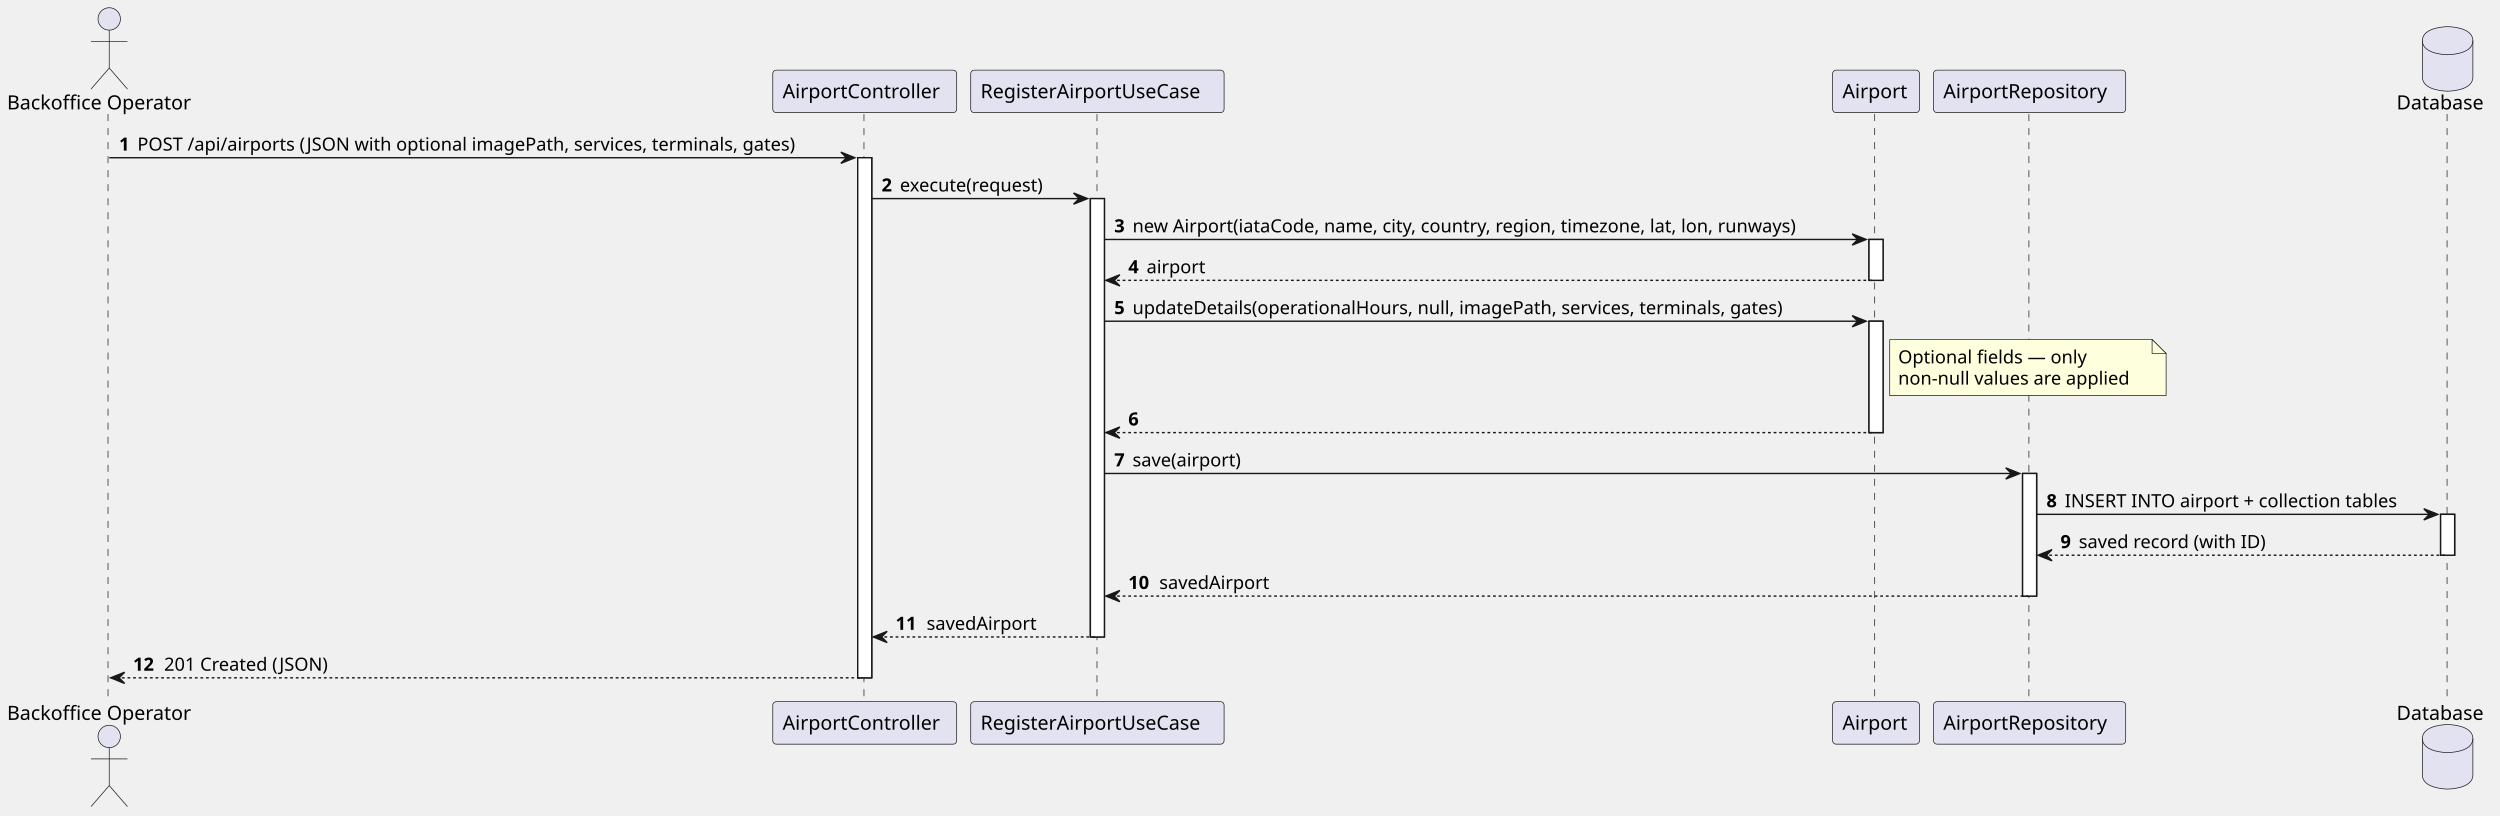
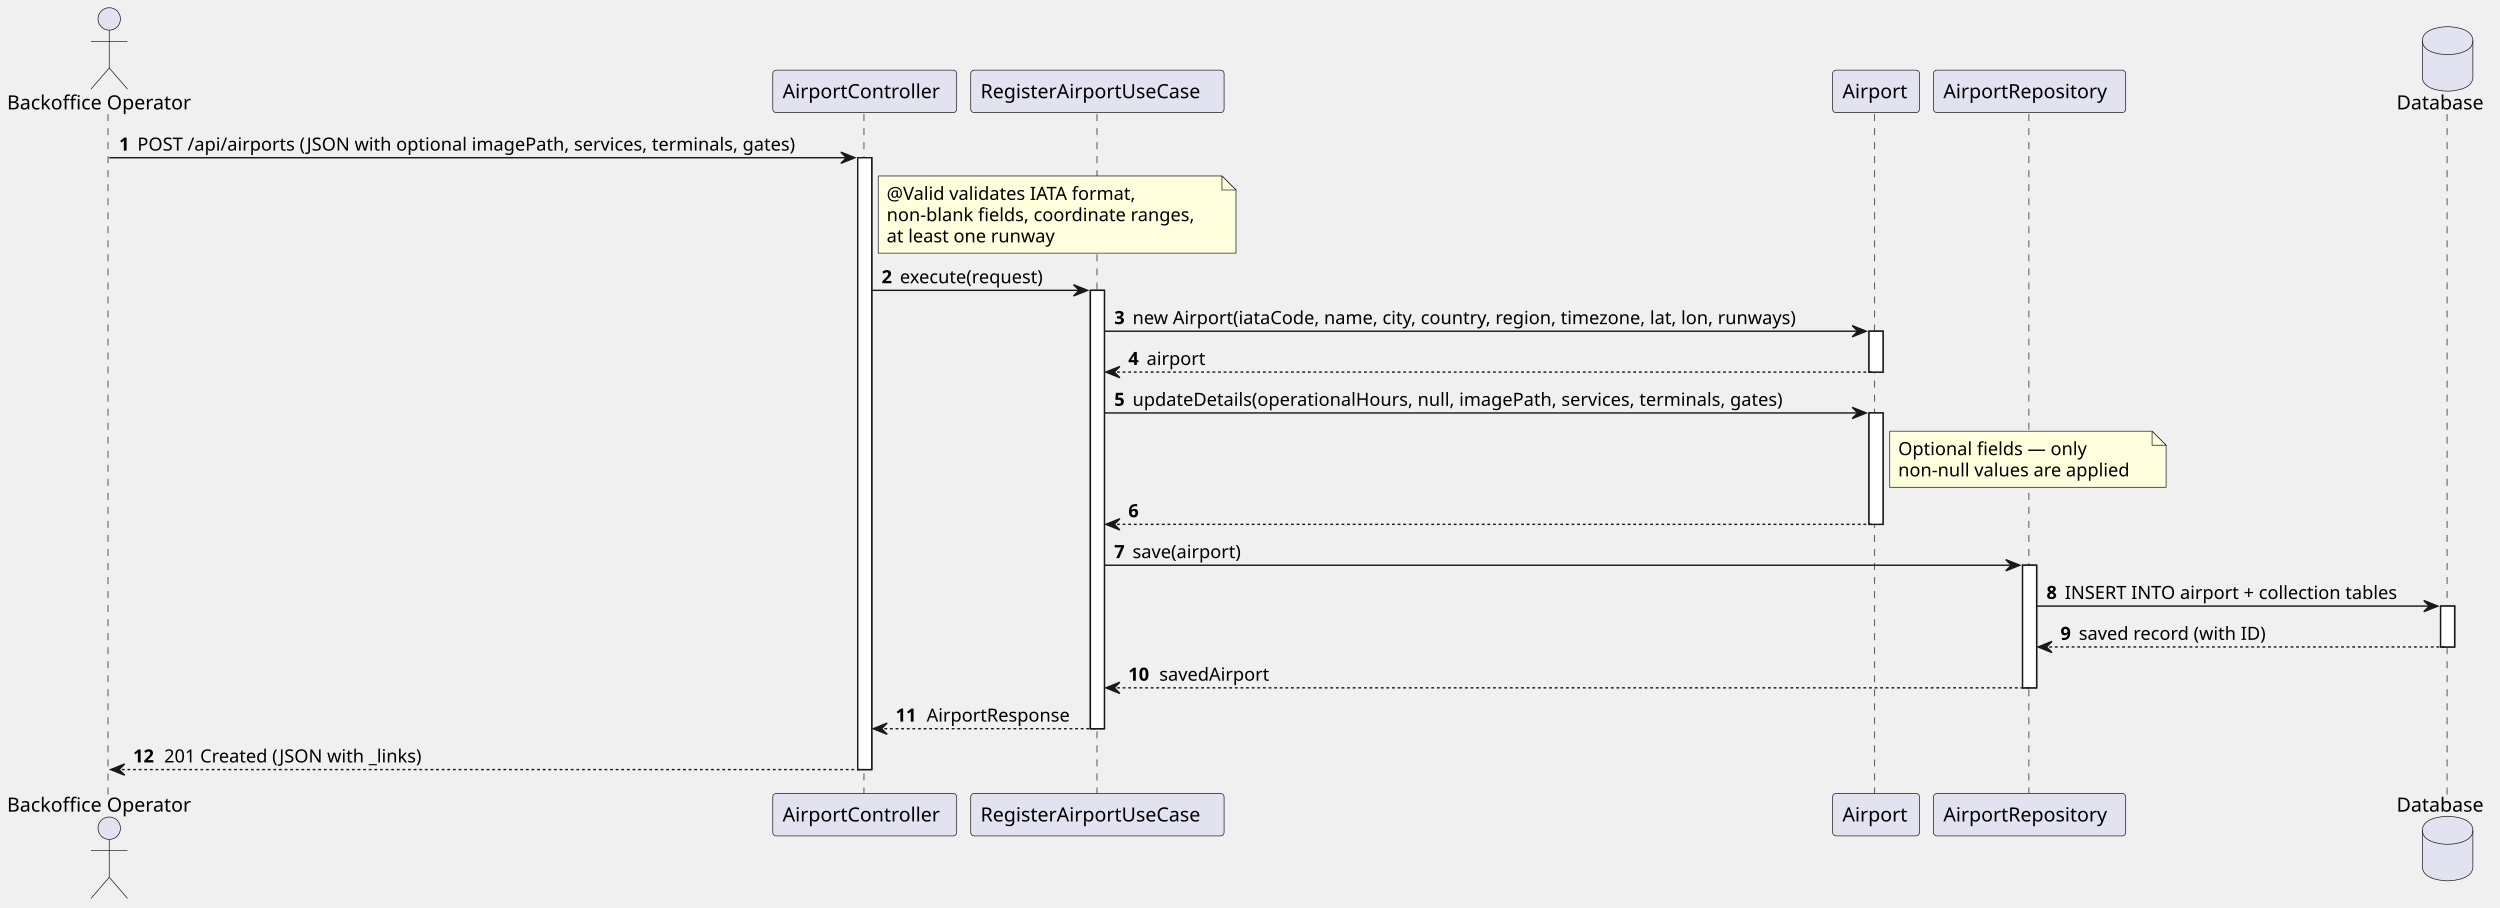
- <svg xmlns="http://www.w3.org/2000/svg" contentStyleType="text/css" data-diagram-type="SEQUENCE" height="581px" preserveAspectRatio="none" style="width:1782px;height:581px;background:#FFFFFF;" version="1.1" viewBox="0 0 1782 581" width="1782px" zoomAndPan="magnify">
+ <svg xmlns="http://www.w3.org/2000/svg" contentStyleType="text/css" data-diagram-type="SEQUENCE" height="647px" preserveAspectRatio="none" style="width:1782px;height:647px;background:#FFFFFF;" version="1.1" viewBox="0 0 1782 647" width="1782px" zoomAndPan="magnify">
  <defs />
  <g>
    <g>
-       <rect fill="#FFFFFF" height="370.727" style="stroke:#181818;stroke-width:1;" width="10" x="611.38" y="112.43" />
-     </g>
-     <g>
-       <rect fill="#FFFFFF" height="312.461" style="stroke:#181818;stroke-width:1;" width="10" x="777.229" y="141.562" />
-     </g>
-     <g>
-       <rect fill="#FFFFFF" height="29.133" style="stroke:#181818;stroke-width:1;" width="10" x="1332.241" y="170.695" />
-     </g>
-     <g>
-       <rect fill="#FFFFFF" height="79.398" style="stroke:#181818;stroke-width:1;" width="10" x="1332.241" y="228.961" />
-     </g>
-     <g>
-       <rect fill="#FFFFFF" height="87.398" style="stroke:#181818;stroke-width:1;" width="10" x="1441.697" y="337.492" />
-     </g>
-     <g>
-       <rect fill="#FFFFFF" height="29.133" style="stroke:#181818;stroke-width:1;" width="10" x="1739.668" y="366.625" />
+       <rect fill="#FFFFFF" height="436.125" style="stroke:#181818;stroke-width:1;" width="10" x="611.38" y="112.43" />
+     </g>
+     <g>
+       <rect fill="#FFFFFF" height="312.461" style="stroke:#181818;stroke-width:1;" width="10" x="777.229" y="206.961" />
+     </g>
+     <g>
+       <rect fill="#FFFFFF" height="29.133" style="stroke:#181818;stroke-width:1;" width="10" x="1332.241" y="236.094" />
+     </g>
+     <g>
+       <rect fill="#FFFFFF" height="79.398" style="stroke:#181818;stroke-width:1;" width="10" x="1332.241" y="294.359" />
+     </g>
+     <g>
+       <rect fill="#FFFFFF" height="87.398" style="stroke:#181818;stroke-width:1;" width="10" x="1441.697" y="402.891" />
+     </g>
+     <g>
+       <rect fill="#FFFFFF" height="29.133" style="stroke:#181818;stroke-width:1;" width="10" x="1739.668" y="432.023" />
    </g>
    <g class="participant-lifeline" data-entity-uid="part1" data-qualified-name="BO" id="part1-lifeline">
      <g>
-         <rect fill="#000000" fill-opacity="0" height="419.859" width="8" x="73.863" y="81.297" />
-         <line style="stroke:#181818;stroke-width:0.5;stroke-dasharray:5,5;" x1="77" x2="77" y1="81.297" y2="501.156" />
+         <rect fill="#000000" fill-opacity="0" height="485.258" width="8" x="73.863" y="81.297" />
+         <line style="stroke:#181818;stroke-width:0.5;stroke-dasharray:5,5;" x1="77" x2="77" y1="81.297" y2="566.555" />
      </g>
    </g>
    <g class="participant-lifeline" data-entity-uid="part2" data-qualified-name="Ctrl" id="part2-lifeline">
      <g>
-         <rect fill="#000000" fill-opacity="0" height="419.859" width="8" x="612.38" y="81.297" />
-         <line style="stroke:#181818;stroke-width:0.5;stroke-dasharray:5,5;" x1="615.833" x2="615.833" y1="81.297" y2="501.156" />
+         <rect fill="#000000" fill-opacity="0" height="485.258" width="8" x="612.38" y="81.297" />
+         <line style="stroke:#181818;stroke-width:0.5;stroke-dasharray:5,5;" x1="615.833" x2="615.833" y1="81.297" y2="566.555" />
      </g>
    </g>
    <g class="participant-lifeline" data-entity-uid="part3" data-qualified-name="UC" id="part3-lifeline">
      <g>
-         <rect fill="#000000" fill-opacity="0" height="419.859" width="8" x="778.229" y="81.297" />
-         <line style="stroke:#181818;stroke-width:0.5;stroke-dasharray:5,5;" x1="781.926" x2="781.926" y1="81.297" y2="501.156" />
+         <rect fill="#000000" fill-opacity="0" height="485.258" width="8" x="778.229" y="81.297" />
+         <line style="stroke:#181818;stroke-width:0.5;stroke-dasharray:5,5;" x1="781.926" x2="781.926" y1="81.297" y2="566.555" />
      </g>
    </g>
    <g class="participant-lifeline" data-entity-uid="part4" data-qualified-name="Entity" id="part4-lifeline">
      <g>
-         <rect fill="#000000" fill-opacity="0" height="419.859" width="8" x="1333.241" y="81.297" />
-         <line style="stroke:#181818;stroke-width:0.5;stroke-dasharray:5,5;" x1="1336.281" x2="1336.281" y1="81.297" y2="501.156" />
+         <rect fill="#000000" fill-opacity="0" height="485.258" width="8" x="1333.241" y="81.297" />
+         <line style="stroke:#181818;stroke-width:0.5;stroke-dasharray:5,5;" x1="1336.281" x2="1336.281" y1="81.297" y2="566.555" />
      </g>
    </g>
    <g class="participant-lifeline" data-entity-uid="part5" data-qualified-name="Repo" id="part5-lifeline">
      <g>
-         <rect fill="#000000" fill-opacity="0" height="419.859" width="8" x="1442.697" y="81.297" />
-         <line style="stroke:#181818;stroke-width:0.5;stroke-dasharray:5,5;" x1="1446.201" x2="1446.201" y1="81.297" y2="501.156" />
+         <rect fill="#000000" fill-opacity="0" height="485.258" width="8" x="1442.697" y="81.297" />
+         <line style="stroke:#181818;stroke-width:0.5;stroke-dasharray:5,5;" x1="1446.201" x2="1446.201" y1="81.297" y2="566.555" />
      </g>
    </g>
    <g class="participant-lifeline" data-entity-uid="part6" data-qualified-name="DB" id="part6-lifeline">
      <g>
-         <rect fill="#000000" fill-opacity="0" height="419.859" width="8" x="1740.668" y="81.297" />
-         <line style="stroke:#181818;stroke-width:0.5;stroke-dasharray:5,5;" x1="1744.267" x2="1744.267" y1="81.297" y2="501.156" />
+         <rect fill="#000000" fill-opacity="0" height="485.258" width="8" x="1740.668" y="81.297" />
+         <line style="stroke:#181818;stroke-width:0.5;stroke-dasharray:5,5;" x1="1744.267" x2="1744.267" y1="81.297" y2="566.555" />
      </g>
    </g>
    <g class="participant participant-head" data-entity-uid="part1" data-qualified-name="BO" id="part1-head">
      <text fill="#000000" font-family="sans-serif" font-size="14" lengthAdjust="spacing" textLength="139.727" x="5" y="77.995">Backoffice Operator</text>
      <ellipse cx="77.863" cy="13.5" fill="#E2E2F0" rx="8" ry="8" style="stroke:#181818;stroke-width:0.5;" />
      <path d="M77.863,21.5 L77.863,48.5 M64.863,29.5 L90.863,29.5 M77.863,48.5 L64.863,63.5 M77.863,48.5 L90.863,63.5" fill="none" style="stroke:#181818;stroke-width:0.5;" />
    </g>
    <g class="participant participant-tail" data-entity-uid="part1" data-qualified-name="BO" id="part1-tail">
-       <text fill="#000000" font-family="sans-serif" font-size="14" lengthAdjust="spacing" textLength="139.727" x="5" y="513.151">Backoffice Operator</text>
-       <ellipse cx="77.863" cy="524.953" fill="#E2E2F0" rx="8" ry="8" style="stroke:#181818;stroke-width:0.5;" />
-       <path d="M77.863,532.953 L77.863,559.953 M64.863,540.953 L90.863,540.953 M77.863,559.953 L64.863,574.953 M77.863,559.953 L90.863,574.953" fill="none" style="stroke:#181818;stroke-width:0.5;" />
+       <text fill="#000000" font-family="sans-serif" font-size="14" lengthAdjust="spacing" textLength="139.727" x="5" y="578.55">Backoffice Operator</text>
+       <ellipse cx="77.863" cy="590.352" fill="#E2E2F0" rx="8" ry="8" style="stroke:#181818;stroke-width:0.5;" />
+       <path d="M77.863,598.352 L77.863,625.352 M64.863,606.352 L90.863,606.352 M77.863,625.352 L64.863,640.352 M77.863,625.352 L90.863,640.352" fill="none" style="stroke:#181818;stroke-width:0.5;" />
    </g>
    <g class="participant participant-head" data-entity-uid="part2" data-qualified-name="Ctrl" id="part2-head">
      <rect fill="#E2E2F0" height="30.297" rx="2.5" ry="2.5" style="stroke:#181818;stroke-width:0.5;" width="131.093" x="550.833" y="50" />
      <text fill="#000000" font-family="sans-serif" font-size="14" lengthAdjust="spacing" textLength="117.093" x="557.833" y="69.995">AirportController</text>
    </g>
    <g class="participant participant-tail" data-entity-uid="part2" data-qualified-name="Ctrl" id="part2-tail">
-       <rect fill="#E2E2F0" height="30.297" rx="2.5" ry="2.5" style="stroke:#181818;stroke-width:0.5;" width="131.093" x="550.833" y="500.156" />
-       <text fill="#000000" font-family="sans-serif" font-size="14" lengthAdjust="spacing" textLength="117.093" x="557.833" y="520.151">AirportController</text>
+       <rect fill="#E2E2F0" height="30.297" rx="2.5" ry="2.5" style="stroke:#181818;stroke-width:0.5;" width="131.093" x="550.833" y="565.555" />
+       <text fill="#000000" font-family="sans-serif" font-size="14" lengthAdjust="spacing" textLength="117.093" x="557.833" y="585.55">AirportController</text>
    </g>
    <g class="participant participant-head" data-entity-uid="part3" data-qualified-name="UC" id="part3-head">
      <rect fill="#E2E2F0" height="30.297" rx="2.5" ry="2.5" style="stroke:#181818;stroke-width:0.5;" width="180.606" x="691.926" y="50" />
      <text fill="#000000" font-family="sans-serif" font-size="14" lengthAdjust="spacing" textLength="166.606" x="698.926" y="69.995">RegisterAirportUseCase</text>
    </g>
    <g class="participant participant-tail" data-entity-uid="part3" data-qualified-name="UC" id="part3-tail">
-       <rect fill="#E2E2F0" height="30.297" rx="2.5" ry="2.5" style="stroke:#181818;stroke-width:0.5;" width="180.606" x="691.926" y="500.156" />
-       <text fill="#000000" font-family="sans-serif" font-size="14" lengthAdjust="spacing" textLength="166.606" x="698.926" y="520.151">RegisterAirportUseCase</text>
+       <rect fill="#E2E2F0" height="30.297" rx="2.5" ry="2.5" style="stroke:#181818;stroke-width:0.5;" width="180.606" x="691.926" y="565.555" />
+       <text fill="#000000" font-family="sans-serif" font-size="14" lengthAdjust="spacing" textLength="166.606" x="698.926" y="585.55">RegisterAirportUseCase</text>
    </g>
    <g class="participant participant-head" data-entity-uid="part4" data-qualified-name="Entity" id="part4-head">
      <rect fill="#E2E2F0" height="30.297" rx="2.5" ry="2.5" style="stroke:#181818;stroke-width:0.5;" width="61.92" x="1306.281" y="50" />
      <text fill="#000000" font-family="sans-serif" font-size="14" lengthAdjust="spacing" textLength="47.92" x="1313.281" y="69.995">Airport</text>
    </g>
    <g class="participant participant-tail" data-entity-uid="part4" data-qualified-name="Entity" id="part4-tail">
-       <rect fill="#E2E2F0" height="30.297" rx="2.5" ry="2.5" style="stroke:#181818;stroke-width:0.5;" width="61.92" x="1306.281" y="500.156" />
-       <text fill="#000000" font-family="sans-serif" font-size="14" lengthAdjust="spacing" textLength="47.92" x="1313.281" y="520.151">Airport</text>
+       <rect fill="#E2E2F0" height="30.297" rx="2.5" ry="2.5" style="stroke:#181818;stroke-width:0.5;" width="61.92" x="1306.281" y="565.555" />
+       <text fill="#000000" font-family="sans-serif" font-size="14" lengthAdjust="spacing" textLength="47.92" x="1313.281" y="585.55">Airport</text>
    </g>
    <g class="participant participant-head" data-entity-uid="part5" data-qualified-name="Repo" id="part5-head">
      <rect fill="#E2E2F0" height="30.297" rx="2.5" ry="2.5" style="stroke:#181818;stroke-width:0.5;" width="136.992" x="1378.201" y="50" />
      <text fill="#000000" font-family="sans-serif" font-size="14" lengthAdjust="spacing" textLength="122.992" x="1385.201" y="69.995">AirportRepository</text>
    </g>
    <g class="participant participant-tail" data-entity-uid="part5" data-qualified-name="Repo" id="part5-tail">
-       <rect fill="#E2E2F0" height="30.297" rx="2.5" ry="2.5" style="stroke:#181818;stroke-width:0.5;" width="136.992" x="1378.201" y="500.156" />
-       <text fill="#000000" font-family="sans-serif" font-size="14" lengthAdjust="spacing" textLength="122.992" x="1385.201" y="520.151">AirportRepository</text>
+       <rect fill="#E2E2F0" height="30.297" rx="2.5" ry="2.5" style="stroke:#181818;stroke-width:0.5;" width="136.992" x="1378.201" y="565.555" />
+       <text fill="#000000" font-family="sans-serif" font-size="14" lengthAdjust="spacing" textLength="122.992" x="1385.201" y="585.55">AirportRepository</text>
    </g>
    <g class="participant participant-head" data-entity-uid="part6" data-qualified-name="DB" id="part6-head">
      <text fill="#000000" font-family="sans-serif" font-size="14" lengthAdjust="spacing" textLength="66.801" x="1708.267" y="77.995">Database</text>
      <path d="M1726.668,29 C1726.668,19 1744.668,19 1744.668,19 C1744.668,19 1762.668,19 1762.668,29 L1762.668,55 C1762.668,65 1744.668,65 1744.668,65 C1744.668,65 1726.668,65 1726.668,55 L1726.668,29" fill="#E2E2F0" style="stroke:#181818;stroke-width:0.5;" />
      <path d="M1726.668,29 C1726.668,39 1744.668,39 1744.668,39 C1744.668,39 1762.668,39 1762.668,29" fill="none" style="stroke:#181818;stroke-width:0.5;" />
    </g>
    <g class="participant participant-tail" data-entity-uid="part6" data-qualified-name="DB" id="part6-tail">
-       <text fill="#000000" font-family="sans-serif" font-size="14" lengthAdjust="spacing" textLength="66.801" x="1708.267" y="513.151">Database</text>
-       <path d="M1726.668,526.453 C1726.668,516.453 1744.668,516.453 1744.668,516.453 C1744.668,516.453 1762.668,516.453 1762.668,526.453 L1762.668,552.453 C1762.668,562.453 1744.668,562.453 1744.668,562.453 C1744.668,562.453 1726.668,562.453 1726.668,552.453 L1726.668,526.453" fill="#E2E2F0" style="stroke:#181818;stroke-width:0.5;" />
-       <path d="M1726.668,526.453 C1726.668,536.453 1744.668,536.453 1744.668,536.453 C1744.668,536.453 1762.668,536.453 1762.668,526.453" fill="none" style="stroke:#181818;stroke-width:0.5;" />
-     </g>
-     <g>
-       <rect fill="#FFFFFF" height="370.727" style="stroke:#181818;stroke-width:1;" width="10" x="611.38" y="112.43" />
-     </g>
-     <g>
-       <rect fill="#FFFFFF" height="312.461" style="stroke:#181818;stroke-width:1;" width="10" x="777.229" y="141.562" />
-     </g>
-     <g>
-       <rect fill="#FFFFFF" height="29.133" style="stroke:#181818;stroke-width:1;" width="10" x="1332.241" y="170.695" />
-     </g>
-     <g>
-       <rect fill="#FFFFFF" height="79.398" style="stroke:#181818;stroke-width:1;" width="10" x="1332.241" y="228.961" />
-     </g>
-     <g>
-       <rect fill="#FFFFFF" height="87.398" style="stroke:#181818;stroke-width:1;" width="10" x="1441.697" y="337.492" />
-     </g>
-     <g>
-       <rect fill="#FFFFFF" height="29.133" style="stroke:#181818;stroke-width:1;" width="10" x="1739.668" y="366.625" />
+       <text fill="#000000" font-family="sans-serif" font-size="14" lengthAdjust="spacing" textLength="66.801" x="1708.267" y="578.55">Database</text>
+       <path d="M1726.668,591.852 C1726.668,581.852 1744.668,581.852 1744.668,581.852 C1744.668,581.852 1762.668,581.852 1762.668,591.852 L1762.668,617.852 C1762.668,627.852 1744.668,627.852 1744.668,627.852 C1744.668,627.852 1726.668,627.852 1726.668,617.852 L1726.668,591.852" fill="#E2E2F0" style="stroke:#181818;stroke-width:0.5;" />
+       <path d="M1726.668,591.852 C1726.668,601.852 1744.668,601.852 1744.668,601.852 C1744.668,601.852 1762.668,601.852 1762.668,591.852" fill="none" style="stroke:#181818;stroke-width:0.5;" />
+     </g>
+     <g>
+       <rect fill="#FFFFFF" height="436.125" style="stroke:#181818;stroke-width:1;" width="10" x="611.38" y="112.43" />
+     </g>
+     <g>
+       <rect fill="#FFFFFF" height="312.461" style="stroke:#181818;stroke-width:1;" width="10" x="777.229" y="206.961" />
+     </g>
+     <g>
+       <rect fill="#FFFFFF" height="29.133" style="stroke:#181818;stroke-width:1;" width="10" x="1332.241" y="236.094" />
+     </g>
+     <g>
+       <rect fill="#FFFFFF" height="79.398" style="stroke:#181818;stroke-width:1;" width="10" x="1332.241" y="294.359" />
+     </g>
+     <g>
+       <rect fill="#FFFFFF" height="87.398" style="stroke:#181818;stroke-width:1;" width="10" x="1441.697" y="402.891" />
+     </g>
+     <g>
+       <rect fill="#FFFFFF" height="29.133" style="stroke:#181818;stroke-width:1;" width="10" x="1739.668" y="432.023" />
    </g>
    <g class="message" data-entity-1="part1" data-entity-2="part2" id="msg1">
      <polygon fill="#181818" points="599.38,108.43,609.38,112.43,599.38,116.43,603.38,112.43" style="stroke:#181818;stroke-width:1;" />
      <line style="stroke:#181818;stroke-width:1;" x1="77.863" x2="605.38" y1="112.43" y2="112.43" />
      <text fill="#000000" font-family="sans-serif" font-size="13" font-weight="bold" lengthAdjust="spacing" textLength="9.045" x="84.863" y="107.364">1</text>
      <text fill="#000000" font-family="sans-serif" font-size="13" lengthAdjust="spacing" textLength="501.471" x="97.909" y="107.364">POST /api/airports (JSON with optional imagePath, services, terminals, gates)</text>
    </g>
+     <path d="M626,125.43 L626,180.43 L881,180.43 L881,135.43 L871,125.43 L626,125.43" fill="#FEFFDD" style="stroke:#181818;stroke-width:0.5;" />
+     <path d="M871,125.43 L871,135.43 L881,135.43 L871,125.43" fill="#FEFFDD" style="stroke:#181818;stroke-width:0.5;" />
+     <text fill="#000000" font-family="sans-serif" font-size="13" lengthAdjust="spacing" textLength="193.997" x="632" y="142.497">@Valid validates IATA format,</text>
+     <text fill="#000000" font-family="sans-serif" font-size="13" lengthAdjust="spacing" textLength="234.343" x="632" y="157.629">non-blank fields, coordinate ranges,</text>
+     <text fill="#000000" font-family="sans-serif" font-size="13" lengthAdjust="spacing" textLength="129.213" x="632" y="172.762">at least one runway</text>
    <g class="message" data-entity-1="part2" data-entity-2="part3" id="msg2">
-       <polygon fill="#181818" points="765.229,137.562,775.229,141.562,765.229,145.562,769.229,141.562" style="stroke:#181818;stroke-width:1;" />
-       <line style="stroke:#181818;stroke-width:1;" x1="621.38" x2="771.229" y1="141.562" y2="141.562" />
-       <text fill="#000000" font-family="sans-serif" font-size="13" font-weight="bold" lengthAdjust="spacing" textLength="9.045" x="628.38" y="136.497">2</text>
-       <text fill="#000000" font-family="sans-serif" font-size="13" lengthAdjust="spacing" textLength="112.017" x="641.425" y="136.497">execute(request)</text>
+       <polygon fill="#181818" points="765.229,202.961,775.229,206.961,765.229,210.961,769.229,206.961" style="stroke:#181818;stroke-width:1;" />
+       <line style="stroke:#181818;stroke-width:1;" x1="621.38" x2="771.229" y1="206.961" y2="206.961" />
+       <text fill="#000000" font-family="sans-serif" font-size="13" font-weight="bold" lengthAdjust="spacing" textLength="9.045" x="628.38" y="201.895">2</text>
+       <text fill="#000000" font-family="sans-serif" font-size="13" lengthAdjust="spacing" textLength="112.017" x="641.425" y="201.895">execute(request)</text>
    </g>
    <g class="message" data-entity-1="part3" data-entity-2="part4" id="msg3">
-       <polygon fill="#181818" points="1320.241,166.695,1330.241,170.695,1320.241,174.695,1324.241,170.695" style="stroke:#181818;stroke-width:1;" />
-       <line style="stroke:#181818;stroke-width:1;" x1="787.229" x2="1326.241" y1="170.695" y2="170.695" />
-       <text fill="#000000" font-family="sans-serif" font-size="13" font-weight="bold" lengthAdjust="spacing" textLength="9.045" x="794.229" y="165.629">3</text>
-       <text fill="#000000" font-family="sans-serif" font-size="13" lengthAdjust="spacing" textLength="512.967" x="807.274" y="165.629">new Airport(iataCode, name, city, country, region, timezone, lat, lon, runways)</text>
+       <polygon fill="#181818" points="1320.241,232.094,1330.241,236.094,1320.241,240.094,1324.241,236.094" style="stroke:#181818;stroke-width:1;" />
+       <line style="stroke:#181818;stroke-width:1;" x1="787.229" x2="1326.241" y1="236.094" y2="236.094" />
+       <text fill="#000000" font-family="sans-serif" font-size="13" font-weight="bold" lengthAdjust="spacing" textLength="9.045" x="794.229" y="231.028">3</text>
+       <text fill="#000000" font-family="sans-serif" font-size="13" lengthAdjust="spacing" textLength="512.967" x="807.274" y="231.028">new Airport(iataCode, name, city, country, region, timezone, lat, lon, runways)</text>
    </g>
    <g class="message" data-entity-1="part4" data-entity-2="part3" id="msg4">
-       <polygon fill="#181818" points="798.229,195.828,788.229,199.828,798.229,203.828,794.229,199.828" style="stroke:#181818;stroke-width:1;" />
-       <line style="stroke:#181818;stroke-width:1;stroke-dasharray:2,2;" x1="792.229" x2="1336.241" y1="199.828" y2="199.828" />
-       <text fill="#000000" font-family="sans-serif" font-size="13" font-weight="bold" lengthAdjust="spacing" textLength="9.045" x="804.229" y="194.762">4</text>
-       <text fill="#000000" font-family="sans-serif" font-size="13" lengthAdjust="spacing" textLength="43.57" x="817.274" y="194.762">airport</text>
+       <polygon fill="#181818" points="798.229,261.227,788.229,265.227,798.229,269.227,794.229,265.227" style="stroke:#181818;stroke-width:1;" />
+       <line style="stroke:#181818;stroke-width:1;stroke-dasharray:2,2;" x1="792.229" x2="1336.241" y1="265.227" y2="265.227" />
+       <text fill="#000000" font-family="sans-serif" font-size="13" font-weight="bold" lengthAdjust="spacing" textLength="9.045" x="804.229" y="260.161">4</text>
+       <text fill="#000000" font-family="sans-serif" font-size="13" lengthAdjust="spacing" textLength="43.57" x="817.274" y="260.161">airport</text>
    </g>
    <g class="message" data-entity-1="part3" data-entity-2="part4" id="msg5">
-       <polygon fill="#181818" points="1320.241,224.961,1330.241,228.961,1320.241,232.961,1324.241,228.961" style="stroke:#181818;stroke-width:1;" />
-       <line style="stroke:#181818;stroke-width:1;" x1="787.229" x2="1326.241" y1="228.961" y2="228.961" />
-       <text fill="#000000" font-family="sans-serif" font-size="13" font-weight="bold" lengthAdjust="spacing" textLength="9.045" x="794.229" y="223.895">5</text>
-       <text fill="#000000" font-family="sans-serif" font-size="13" lengthAdjust="spacing" textLength="498.488" x="807.274" y="223.895">updateDetails(operationalHours, null, imagePath, services, terminals, gates)</text>
-     </g>
-     <path d="M1347,241.961 L1347,281.961 L1544,281.961 L1544,251.961 L1534,241.961 L1347,241.961" fill="#FEFFDD" style="stroke:#181818;stroke-width:0.5;" />
-     <path d="M1534,241.961 L1534,251.961 L1544,251.961 L1534,241.961" fill="#FEFFDD" style="stroke:#181818;stroke-width:0.5;" />
-     <text fill="#000000" font-family="sans-serif" font-size="13" lengthAdjust="spacing" textLength="142.683" x="1353" y="259.028">Optional fields — only</text>
-     <text fill="#000000" font-family="sans-serif" font-size="13" lengthAdjust="spacing" textLength="176.757" x="1353" y="274.161">non-null values are applied</text>
+       <polygon fill="#181818" points="1320.241,290.359,1330.241,294.359,1320.241,298.359,1324.241,294.359" style="stroke:#181818;stroke-width:1;" />
+       <line style="stroke:#181818;stroke-width:1;" x1="787.229" x2="1326.241" y1="294.359" y2="294.359" />
+       <text fill="#000000" font-family="sans-serif" font-size="13" font-weight="bold" lengthAdjust="spacing" textLength="9.045" x="794.229" y="289.293">5</text>
+       <text fill="#000000" font-family="sans-serif" font-size="13" lengthAdjust="spacing" textLength="498.488" x="807.274" y="289.293">updateDetails(operationalHours, null, imagePath, services, terminals, gates)</text>
+     </g>
+     <path d="M1347,307.359 L1347,347.359 L1544,347.359 L1544,317.359 L1534,307.359 L1347,307.359" fill="#FEFFDD" style="stroke:#181818;stroke-width:0.5;" />
+     <path d="M1534,307.359 L1534,317.359 L1544,317.359 L1534,307.359" fill="#FEFFDD" style="stroke:#181818;stroke-width:0.5;" />
+     <text fill="#000000" font-family="sans-serif" font-size="13" lengthAdjust="spacing" textLength="142.683" x="1353" y="324.426">Optional fields — only</text>
+     <text fill="#000000" font-family="sans-serif" font-size="13" lengthAdjust="spacing" textLength="176.757" x="1353" y="339.559">non-null values are applied</text>
    <g class="message" data-entity-1="part4" data-entity-2="part3" id="msg6">
-       <polygon fill="#181818" points="798.229,304.359,788.229,308.359,798.229,312.359,794.229,308.359" style="stroke:#181818;stroke-width:1;" />
-       <line style="stroke:#181818;stroke-width:1;stroke-dasharray:2,2;" x1="792.229" x2="1336.241" y1="308.359" y2="308.359" />
-       <text fill="#000000" font-family="sans-serif" font-size="13" font-weight="bold" lengthAdjust="spacing" textLength="9.045" x="804.229" y="303.293">6</text>
-       <text fill="#000000" font-family="sans-serif" font-size="13" lengthAdjust="spacing" textLength="4.132" x="817.274" y="303.293"> </text>
+       <polygon fill="#181818" points="798.229,369.758,788.229,373.758,798.229,377.758,794.229,373.758" style="stroke:#181818;stroke-width:1;" />
+       <line style="stroke:#181818;stroke-width:1;stroke-dasharray:2,2;" x1="792.229" x2="1336.241" y1="373.758" y2="373.758" />
+       <text fill="#000000" font-family="sans-serif" font-size="13" font-weight="bold" lengthAdjust="spacing" textLength="9.045" x="804.229" y="368.692">6</text>
+       <text fill="#000000" font-family="sans-serif" font-size="13" lengthAdjust="spacing" textLength="4.132" x="817.274" y="368.692"> </text>
    </g>
    <g class="message" data-entity-1="part3" data-entity-2="part5" id="msg7">
-       <polygon fill="#181818" points="1429.697,333.492,1439.697,337.492,1429.697,341.492,1433.697,337.492" style="stroke:#181818;stroke-width:1;" />
-       <line style="stroke:#181818;stroke-width:1;" x1="787.229" x2="1435.697" y1="337.492" y2="337.492" />
-       <text fill="#000000" font-family="sans-serif" font-size="13" font-weight="bold" lengthAdjust="spacing" textLength="9.045" x="794.229" y="332.426">7</text>
-       <text fill="#000000" font-family="sans-serif" font-size="13" lengthAdjust="spacing" textLength="84.144" x="807.274" y="332.426">save(airport)</text>
+       <polygon fill="#181818" points="1429.697,398.891,1439.697,402.891,1429.697,406.891,1433.697,402.891" style="stroke:#181818;stroke-width:1;" />
+       <line style="stroke:#181818;stroke-width:1;" x1="787.229" x2="1435.697" y1="402.891" y2="402.891" />
+       <text fill="#000000" font-family="sans-serif" font-size="13" font-weight="bold" lengthAdjust="spacing" textLength="9.045" x="794.229" y="397.825">7</text>
+       <text fill="#000000" font-family="sans-serif" font-size="13" lengthAdjust="spacing" textLength="84.144" x="807.274" y="397.825">save(airport)</text>
    </g>
    <g class="message" data-entity-1="part5" data-entity-2="part6" id="msg8">
-       <polygon fill="#181818" points="1727.668,362.625,1737.668,366.625,1727.668,370.625,1731.668,366.625" style="stroke:#181818;stroke-width:1;" />
-       <line style="stroke:#181818;stroke-width:1;" x1="1451.697" x2="1733.668" y1="366.625" y2="366.625" />
-       <text fill="#000000" font-family="sans-serif" font-size="13" font-weight="bold" lengthAdjust="spacing" textLength="9.045" x="1458.697" y="361.559">8</text>
-       <text fill="#000000" font-family="sans-serif" font-size="13" lengthAdjust="spacing" textLength="255.925" x="1471.743" y="361.559">INSERT INTO airport + collection tables</text>
+       <polygon fill="#181818" points="1727.668,428.023,1737.668,432.023,1727.668,436.023,1731.668,432.023" style="stroke:#181818;stroke-width:1;" />
+       <line style="stroke:#181818;stroke-width:1;" x1="1451.697" x2="1733.668" y1="432.023" y2="432.023" />
+       <text fill="#000000" font-family="sans-serif" font-size="13" font-weight="bold" lengthAdjust="spacing" textLength="9.045" x="1458.697" y="426.957">8</text>
+       <text fill="#000000" font-family="sans-serif" font-size="13" lengthAdjust="spacing" textLength="255.925" x="1471.743" y="426.957">INSERT INTO airport + collection tables</text>
    </g>
    <g class="message" data-entity-1="part6" data-entity-2="part5" id="msg9">
-       <polygon fill="#181818" points="1462.697,391.758,1452.697,395.758,1462.697,399.758,1458.697,395.758" style="stroke:#181818;stroke-width:1;" />
-       <line style="stroke:#181818;stroke-width:1;stroke-dasharray:2,2;" x1="1456.697" x2="1743.668" y1="395.758" y2="395.758" />
-       <text fill="#000000" font-family="sans-serif" font-size="13" font-weight="bold" lengthAdjust="spacing" textLength="9.045" x="1468.697" y="390.692">9</text>
-       <text fill="#000000" font-family="sans-serif" font-size="13" lengthAdjust="spacing" textLength="144.689" x="1481.743" y="390.692">saved record (with ID)</text>
+       <polygon fill="#181818" points="1462.697,457.156,1452.697,461.156,1462.697,465.156,1458.697,461.156" style="stroke:#181818;stroke-width:1;" />
+       <line style="stroke:#181818;stroke-width:1;stroke-dasharray:2,2;" x1="1456.697" x2="1743.668" y1="461.156" y2="461.156" />
+       <text fill="#000000" font-family="sans-serif" font-size="13" font-weight="bold" lengthAdjust="spacing" textLength="9.045" x="1468.697" y="456.09">9</text>
+       <text fill="#000000" font-family="sans-serif" font-size="13" lengthAdjust="spacing" textLength="144.689" x="1481.743" y="456.09">saved record (with ID)</text>
    </g>
    <g class="message" data-entity-1="part5" data-entity-2="part3" id="msg10">
-       <polygon fill="#181818" points="798.229,420.891,788.229,424.891,798.229,428.891,794.229,424.891" style="stroke:#181818;stroke-width:1;" />
-       <line style="stroke:#181818;stroke-width:1;stroke-dasharray:2,2;" x1="792.229" x2="1445.697" y1="424.891" y2="424.891" />
-       <text fill="#000000" font-family="sans-serif" font-size="13" font-weight="bold" lengthAdjust="spacing" textLength="18.091" x="804.229" y="419.825">10</text>
-       <text fill="#000000" font-family="sans-serif" font-size="13" lengthAdjust="spacing" textLength="83.18" x="826.32" y="419.825">savedAirport</text>
+       <polygon fill="#181818" points="798.229,486.289,788.229,490.289,798.229,494.289,794.229,490.289" style="stroke:#181818;stroke-width:1;" />
+       <line style="stroke:#181818;stroke-width:1;stroke-dasharray:2,2;" x1="792.229" x2="1445.697" y1="490.289" y2="490.289" />
+       <text fill="#000000" font-family="sans-serif" font-size="13" font-weight="bold" lengthAdjust="spacing" textLength="18.091" x="804.229" y="485.223">10</text>
+       <text fill="#000000" font-family="sans-serif" font-size="13" lengthAdjust="spacing" textLength="83.18" x="826.32" y="485.223">savedAirport</text>
    </g>
    <g class="message" data-entity-1="part3" data-entity-2="part2" id="msg11">
-       <polygon fill="#181818" points="632.38,450.023,622.38,454.023,632.38,458.023,628.38,454.023" style="stroke:#181818;stroke-width:1;" />
-       <line style="stroke:#181818;stroke-width:1;stroke-dasharray:2,2;" x1="626.38" x2="781.229" y1="454.023" y2="454.023" />
-       <text fill="#000000" font-family="sans-serif" font-size="13" font-weight="bold" lengthAdjust="spacing" textLength="18.091" x="638.38" y="448.957">11</text>
-       <text fill="#000000" font-family="sans-serif" font-size="13" lengthAdjust="spacing" textLength="83.18" x="660.471" y="448.957">savedAirport</text>
+       <polygon fill="#181818" points="632.38,515.422,622.38,519.422,632.38,523.422,628.38,519.422" style="stroke:#181818;stroke-width:1;" />
+       <line style="stroke:#181818;stroke-width:1;stroke-dasharray:2,2;" x1="626.38" x2="781.229" y1="519.422" y2="519.422" />
+       <text fill="#000000" font-family="sans-serif" font-size="13" font-weight="bold" lengthAdjust="spacing" textLength="18.091" x="638.38" y="514.356">11</text>
+       <text fill="#000000" font-family="sans-serif" font-size="13" lengthAdjust="spacing" textLength="107.517" x="660.471" y="514.356">AirportResponse</text>
    </g>
    <g class="message" data-entity-1="part2" data-entity-2="part1" id="msg12">
-       <polygon fill="#181818" points="88.863,479.156,78.863,483.156,88.863,487.156,84.863,483.156" style="stroke:#181818;stroke-width:1;" />
-       <line style="stroke:#181818;stroke-width:1;stroke-dasharray:2,2;" x1="82.863" x2="615.38" y1="483.156" y2="483.156" />
-       <text fill="#000000" font-family="sans-serif" font-size="13" font-weight="bold" lengthAdjust="spacing" textLength="18.091" x="94.863" y="478.09">12</text>
-       <text fill="#000000" font-family="sans-serif" font-size="13" lengthAdjust="spacing" textLength="126.998" x="116.954" y="478.09">201 Created (JSON)</text>
+       <polygon fill="#181818" points="88.863,544.555,78.863,548.555,88.863,552.555,84.863,548.555" style="stroke:#181818;stroke-width:1;" />
+       <line style="stroke:#181818;stroke-width:1;stroke-dasharray:2,2;" x1="82.863" x2="615.38" y1="548.555" y2="548.555" />
+       <text fill="#000000" font-family="sans-serif" font-size="13" font-weight="bold" lengthAdjust="spacing" textLength="18.091" x="94.863" y="543.489">12</text>
+       <text fill="#000000" font-family="sans-serif" font-size="13" lengthAdjust="spacing" textLength="199.107" x="116.954" y="543.489">201 Created (JSON with _links)</text>
    </g>
  </g>
</svg>
